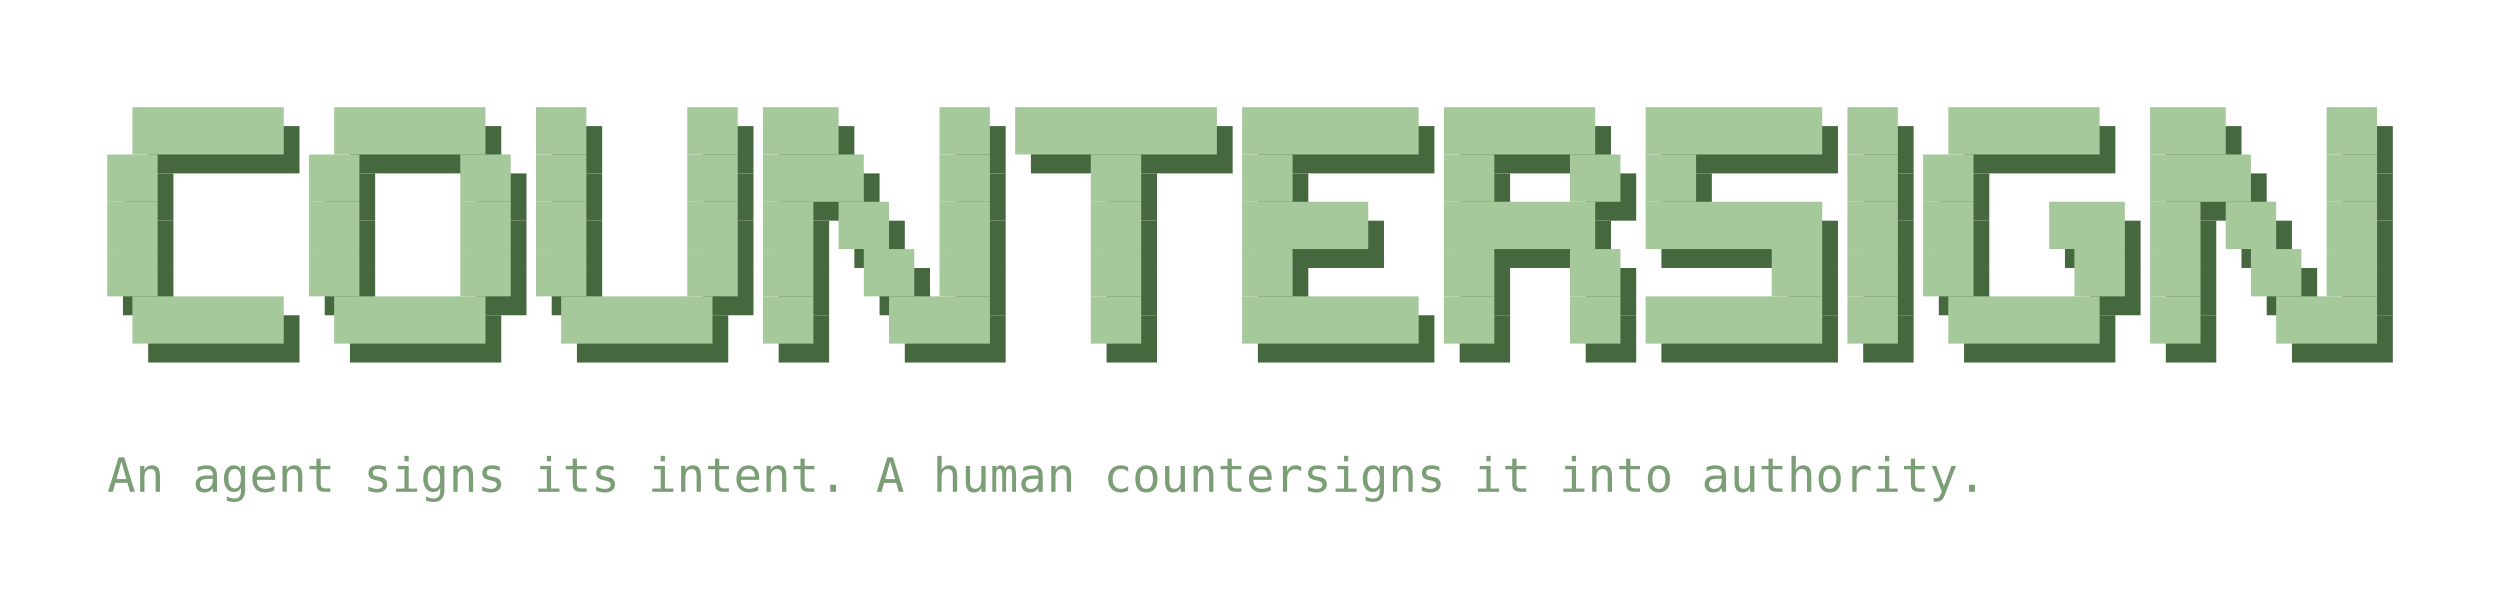
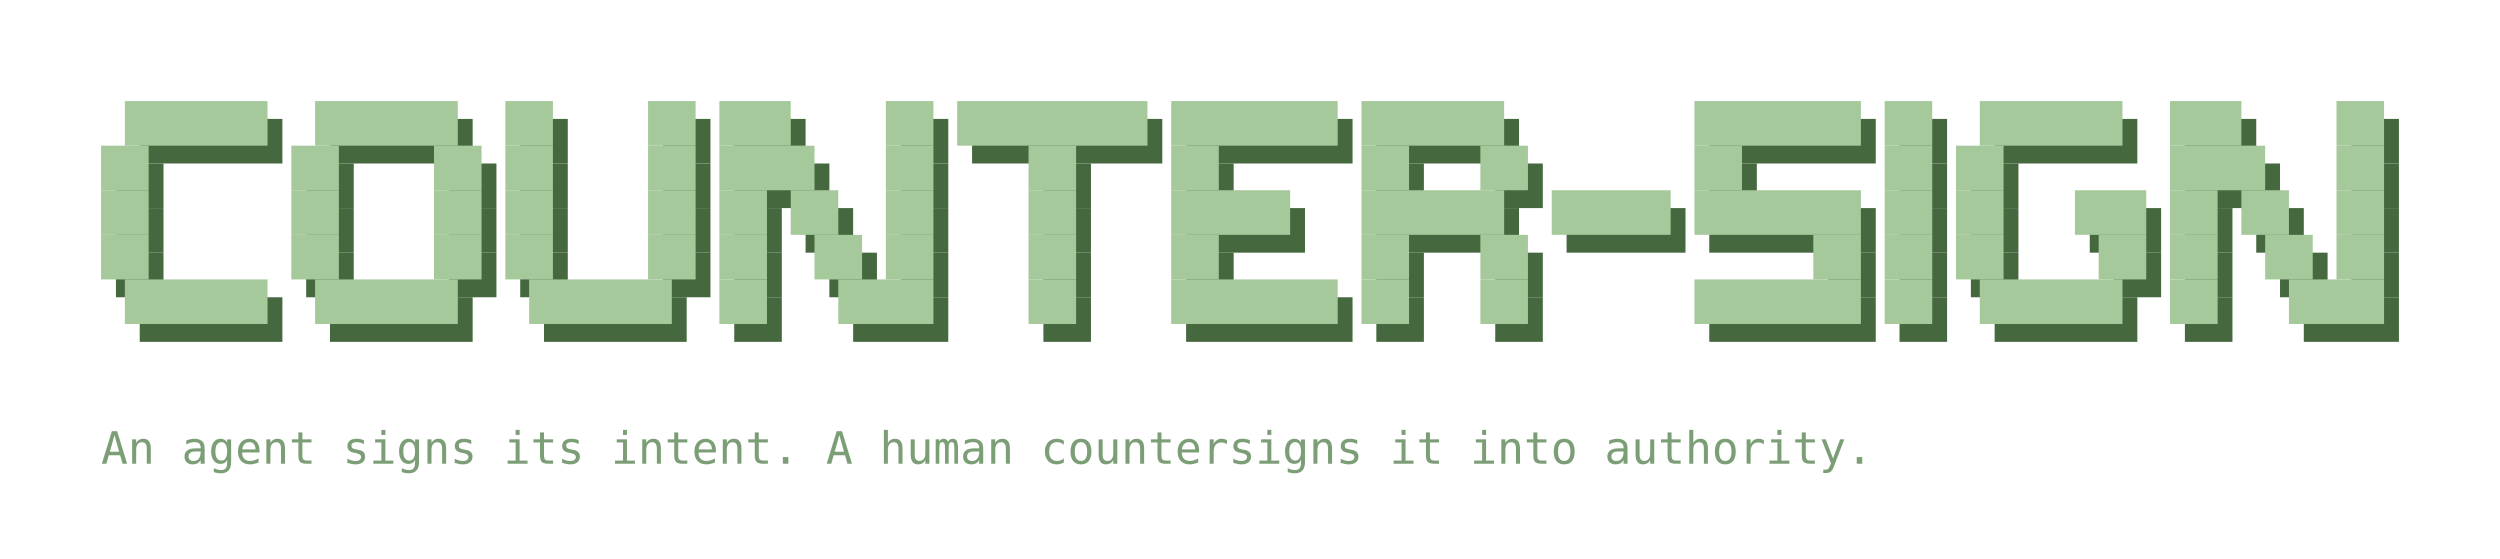
- <svg xmlns="http://www.w3.org/2000/svg" width="793" height="188" viewBox="0 0 793 188" role="img" aria-label="Countersign — An agent signs its intent. A human countersigns it into authority.">
+ <svg xmlns="http://www.w3.org/2000/svg" width="841" height="188" viewBox="0 0 841 188" role="img" aria-label="Countersign — An agent signs its intent. A human countersigns it into authority.">
  <g fill="#46683F">
    <rect x="47" y="40" width="48" height="15" />
    <rect x="111" y="40" width="48" height="15" />
    <rect x="175" y="40" width="16" height="15" />
    <rect x="223" y="40" width="16" height="15" />
    <rect x="247" y="40" width="24" height="15" />
    <rect x="303" y="40" width="16" height="15" />
    <rect x="327" y="40" width="64" height="15" />
    <rect x="399" y="40" width="56" height="15" />
    <rect x="463" y="40" width="48" height="15" />
-     <rect x="527" y="40" width="56" height="15" />
-     <rect x="591" y="40" width="16" height="15" />
-     <rect x="623" y="40" width="48" height="15" />
-     <rect x="687" y="40" width="24" height="15" />
-     <rect x="743" y="40" width="16" height="15" />
+     <rect x="575" y="40" width="56" height="15" />
+     <rect x="639" y="40" width="16" height="15" />
+     <rect x="671" y="40" width="48" height="15" />
+     <rect x="735" y="40" width="24" height="15" />
+     <rect x="791" y="40" width="16" height="15" />
    <rect x="39" y="55" width="16" height="15" />
    <rect x="103" y="55" width="16" height="15" />
    <rect x="151" y="55" width="16" height="15" />
    <rect x="175" y="55" width="16" height="15" />
    <rect x="223" y="55" width="16" height="15" />
    <rect x="247" y="55" width="32" height="15" />
    <rect x="303" y="55" width="16" height="15" />
    <rect x="351" y="55" width="16" height="15" />
    <rect x="399" y="55" width="16" height="15" />
    <rect x="463" y="55" width="16" height="15" />
    <rect x="503" y="55" width="16" height="15" />
-     <rect x="527" y="55" width="16" height="15" />
-     <rect x="591" y="55" width="16" height="15" />
-     <rect x="615" y="55" width="16" height="15" />
-     <rect x="687" y="55" width="32" height="15" />
-     <rect x="743" y="55" width="16" height="15" />
+     <rect x="575" y="55" width="16" height="15" />
+     <rect x="639" y="55" width="16" height="15" />
+     <rect x="663" y="55" width="16" height="15" />
+     <rect x="735" y="55" width="32" height="15" />
+     <rect x="791" y="55" width="16" height="15" />
    <rect x="39" y="70" width="16" height="15" />
    <rect x="103" y="70" width="16" height="15" />
    <rect x="151" y="70" width="16" height="15" />
    <rect x="175" y="70" width="16" height="15" />
    <rect x="223" y="70" width="16" height="15" />
    <rect x="247" y="70" width="16" height="15" />
    <rect x="271" y="70" width="16" height="15" />
    <rect x="303" y="70" width="16" height="15" />
    <rect x="351" y="70" width="16" height="15" />
    <rect x="399" y="70" width="40" height="15" />
    <rect x="463" y="70" width="48" height="15" />
-     <rect x="527" y="70" width="56" height="15" />
-     <rect x="591" y="70" width="16" height="15" />
-     <rect x="615" y="70" width="16" height="15" />
-     <rect x="655" y="70" width="24" height="15" />
-     <rect x="687" y="70" width="16" height="15" />
-     <rect x="711" y="70" width="16" height="15" />
-     <rect x="743" y="70" width="16" height="15" />
+     <rect x="527" y="70" width="40" height="15" />
+     <rect x="575" y="70" width="56" height="15" />
+     <rect x="639" y="70" width="16" height="15" />
+     <rect x="663" y="70" width="16" height="15" />
+     <rect x="703" y="70" width="24" height="15" />
+     <rect x="735" y="70" width="16" height="15" />
+     <rect x="759" y="70" width="16" height="15" />
+     <rect x="791" y="70" width="16" height="15" />
    <rect x="39" y="85" width="16" height="15" />
    <rect x="103" y="85" width="16" height="15" />
    <rect x="151" y="85" width="16" height="15" />
    <rect x="175" y="85" width="16" height="15" />
    <rect x="223" y="85" width="16" height="15" />
    <rect x="247" y="85" width="16" height="15" />
    <rect x="279" y="85" width="16" height="15" />
    <rect x="303" y="85" width="16" height="15" />
    <rect x="351" y="85" width="16" height="15" />
    <rect x="399" y="85" width="16" height="15" />
    <rect x="463" y="85" width="16" height="15" />
    <rect x="503" y="85" width="16" height="15" />
-     <rect x="567" y="85" width="16" height="15" />
-     <rect x="591" y="85" width="16" height="15" />
    <rect x="615" y="85" width="16" height="15" />
+     <rect x="639" y="85" width="16" height="15" />
    <rect x="663" y="85" width="16" height="15" />
-     <rect x="687" y="85" width="16" height="15" />
-     <rect x="719" y="85" width="16" height="15" />
-     <rect x="743" y="85" width="16" height="15" />
+     <rect x="711" y="85" width="16" height="15" />
+     <rect x="735" y="85" width="16" height="15" />
+     <rect x="767" y="85" width="16" height="15" />
+     <rect x="791" y="85" width="16" height="15" />
    <rect x="47" y="100" width="48" height="15" />
    <rect x="111" y="100" width="48" height="15" />
    <rect x="183" y="100" width="48" height="15" />
    <rect x="247" y="100" width="16" height="15" />
    <rect x="287" y="100" width="32" height="15" />
    <rect x="351" y="100" width="16" height="15" />
    <rect x="399" y="100" width="56" height="15" />
    <rect x="463" y="100" width="16" height="15" />
    <rect x="503" y="100" width="16" height="15" />
-     <rect x="527" y="100" width="56" height="15" />
-     <rect x="591" y="100" width="16" height="15" />
-     <rect x="623" y="100" width="48" height="15" />
-     <rect x="687" y="100" width="16" height="15" />
-     <rect x="727" y="100" width="32" height="15" />
+     <rect x="575" y="100" width="56" height="15" />
+     <rect x="639" y="100" width="16" height="15" />
+     <rect x="671" y="100" width="48" height="15" />
+     <rect x="735" y="100" width="16" height="15" />
+     <rect x="775" y="100" width="32" height="15" />
  </g>
  <g fill="#A6C99C">
    <rect x="42" y="34" width="48" height="15" />
    <rect x="106" y="34" width="48" height="15" />
    <rect x="170" y="34" width="16" height="15" />
    <rect x="218" y="34" width="16" height="15" />
    <rect x="242" y="34" width="24" height="15" />
    <rect x="298" y="34" width="16" height="15" />
    <rect x="322" y="34" width="64" height="15" />
    <rect x="394" y="34" width="56" height="15" />
    <rect x="458" y="34" width="48" height="15" />
-     <rect x="522" y="34" width="56" height="15" />
-     <rect x="586" y="34" width="16" height="15" />
-     <rect x="618" y="34" width="48" height="15" />
-     <rect x="682" y="34" width="24" height="15" />
-     <rect x="738" y="34" width="16" height="15" />
+     <rect x="570" y="34" width="56" height="15" />
+     <rect x="634" y="34" width="16" height="15" />
+     <rect x="666" y="34" width="48" height="15" />
+     <rect x="730" y="34" width="24" height="15" />
+     <rect x="786" y="34" width="16" height="15" />
    <rect x="34" y="49" width="16" height="15" />
    <rect x="98" y="49" width="16" height="15" />
    <rect x="146" y="49" width="16" height="15" />
    <rect x="170" y="49" width="16" height="15" />
    <rect x="218" y="49" width="16" height="15" />
    <rect x="242" y="49" width="32" height="15" />
    <rect x="298" y="49" width="16" height="15" />
    <rect x="346" y="49" width="16" height="15" />
    <rect x="394" y="49" width="16" height="15" />
    <rect x="458" y="49" width="16" height="15" />
    <rect x="498" y="49" width="16" height="15" />
-     <rect x="522" y="49" width="16" height="15" />
-     <rect x="586" y="49" width="16" height="15" />
-     <rect x="610" y="49" width="16" height="15" />
-     <rect x="682" y="49" width="32" height="15" />
-     <rect x="738" y="49" width="16" height="15" />
+     <rect x="570" y="49" width="16" height="15" />
+     <rect x="634" y="49" width="16" height="15" />
+     <rect x="658" y="49" width="16" height="15" />
+     <rect x="730" y="49" width="32" height="15" />
+     <rect x="786" y="49" width="16" height="15" />
    <rect x="34" y="64" width="16" height="15" />
    <rect x="98" y="64" width="16" height="15" />
    <rect x="146" y="64" width="16" height="15" />
    <rect x="170" y="64" width="16" height="15" />
    <rect x="218" y="64" width="16" height="15" />
    <rect x="242" y="64" width="16" height="15" />
    <rect x="266" y="64" width="16" height="15" />
    <rect x="298" y="64" width="16" height="15" />
    <rect x="346" y="64" width="16" height="15" />
    <rect x="394" y="64" width="40" height="15" />
    <rect x="458" y="64" width="48" height="15" />
-     <rect x="522" y="64" width="56" height="15" />
-     <rect x="586" y="64" width="16" height="15" />
-     <rect x="610" y="64" width="16" height="15" />
-     <rect x="650" y="64" width="24" height="15" />
-     <rect x="682" y="64" width="16" height="15" />
-     <rect x="706" y="64" width="16" height="15" />
-     <rect x="738" y="64" width="16" height="15" />
+     <rect x="522" y="64" width="40" height="15" />
+     <rect x="570" y="64" width="56" height="15" />
+     <rect x="634" y="64" width="16" height="15" />
+     <rect x="658" y="64" width="16" height="15" />
+     <rect x="698" y="64" width="24" height="15" />
+     <rect x="730" y="64" width="16" height="15" />
+     <rect x="754" y="64" width="16" height="15" />
+     <rect x="786" y="64" width="16" height="15" />
    <rect x="34" y="79" width="16" height="15" />
    <rect x="98" y="79" width="16" height="15" />
    <rect x="146" y="79" width="16" height="15" />
    <rect x="170" y="79" width="16" height="15" />
    <rect x="218" y="79" width="16" height="15" />
    <rect x="242" y="79" width="16" height="15" />
    <rect x="274" y="79" width="16" height="15" />
    <rect x="298" y="79" width="16" height="15" />
    <rect x="346" y="79" width="16" height="15" />
    <rect x="394" y="79" width="16" height="15" />
    <rect x="458" y="79" width="16" height="15" />
    <rect x="498" y="79" width="16" height="15" />
-     <rect x="562" y="79" width="16" height="15" />
-     <rect x="586" y="79" width="16" height="15" />
    <rect x="610" y="79" width="16" height="15" />
+     <rect x="634" y="79" width="16" height="15" />
    <rect x="658" y="79" width="16" height="15" />
-     <rect x="682" y="79" width="16" height="15" />
-     <rect x="714" y="79" width="16" height="15" />
-     <rect x="738" y="79" width="16" height="15" />
+     <rect x="706" y="79" width="16" height="15" />
+     <rect x="730" y="79" width="16" height="15" />
+     <rect x="762" y="79" width="16" height="15" />
+     <rect x="786" y="79" width="16" height="15" />
    <rect x="42" y="94" width="48" height="15" />
    <rect x="106" y="94" width="48" height="15" />
    <rect x="178" y="94" width="48" height="15" />
    <rect x="242" y="94" width="16" height="15" />
    <rect x="282" y="94" width="32" height="15" />
    <rect x="346" y="94" width="16" height="15" />
    <rect x="394" y="94" width="56" height="15" />
    <rect x="458" y="94" width="16" height="15" />
    <rect x="498" y="94" width="16" height="15" />
-     <rect x="522" y="94" width="56" height="15" />
-     <rect x="586" y="94" width="16" height="15" />
-     <rect x="618" y="94" width="48" height="15" />
-     <rect x="682" y="94" width="16" height="15" />
-     <rect x="722" y="94" width="32" height="15" />
+     <rect x="570" y="94" width="56" height="15" />
+     <rect x="634" y="94" width="16" height="15" />
+     <rect x="666" y="94" width="48" height="15" />
+     <rect x="730" y="94" width="16" height="15" />
+     <rect x="770" y="94" width="32" height="15" />
  </g>
  <text x="34" y="156" font-family="ui-monospace,'SFMono-Regular',Menlo,Consolas,'DejaVu Sans Mono',monospace" font-size="15" fill="#7C9E76" xml:space="preserve">An agent signs its intent. A human countersigns it into authority.</text>
</svg>
